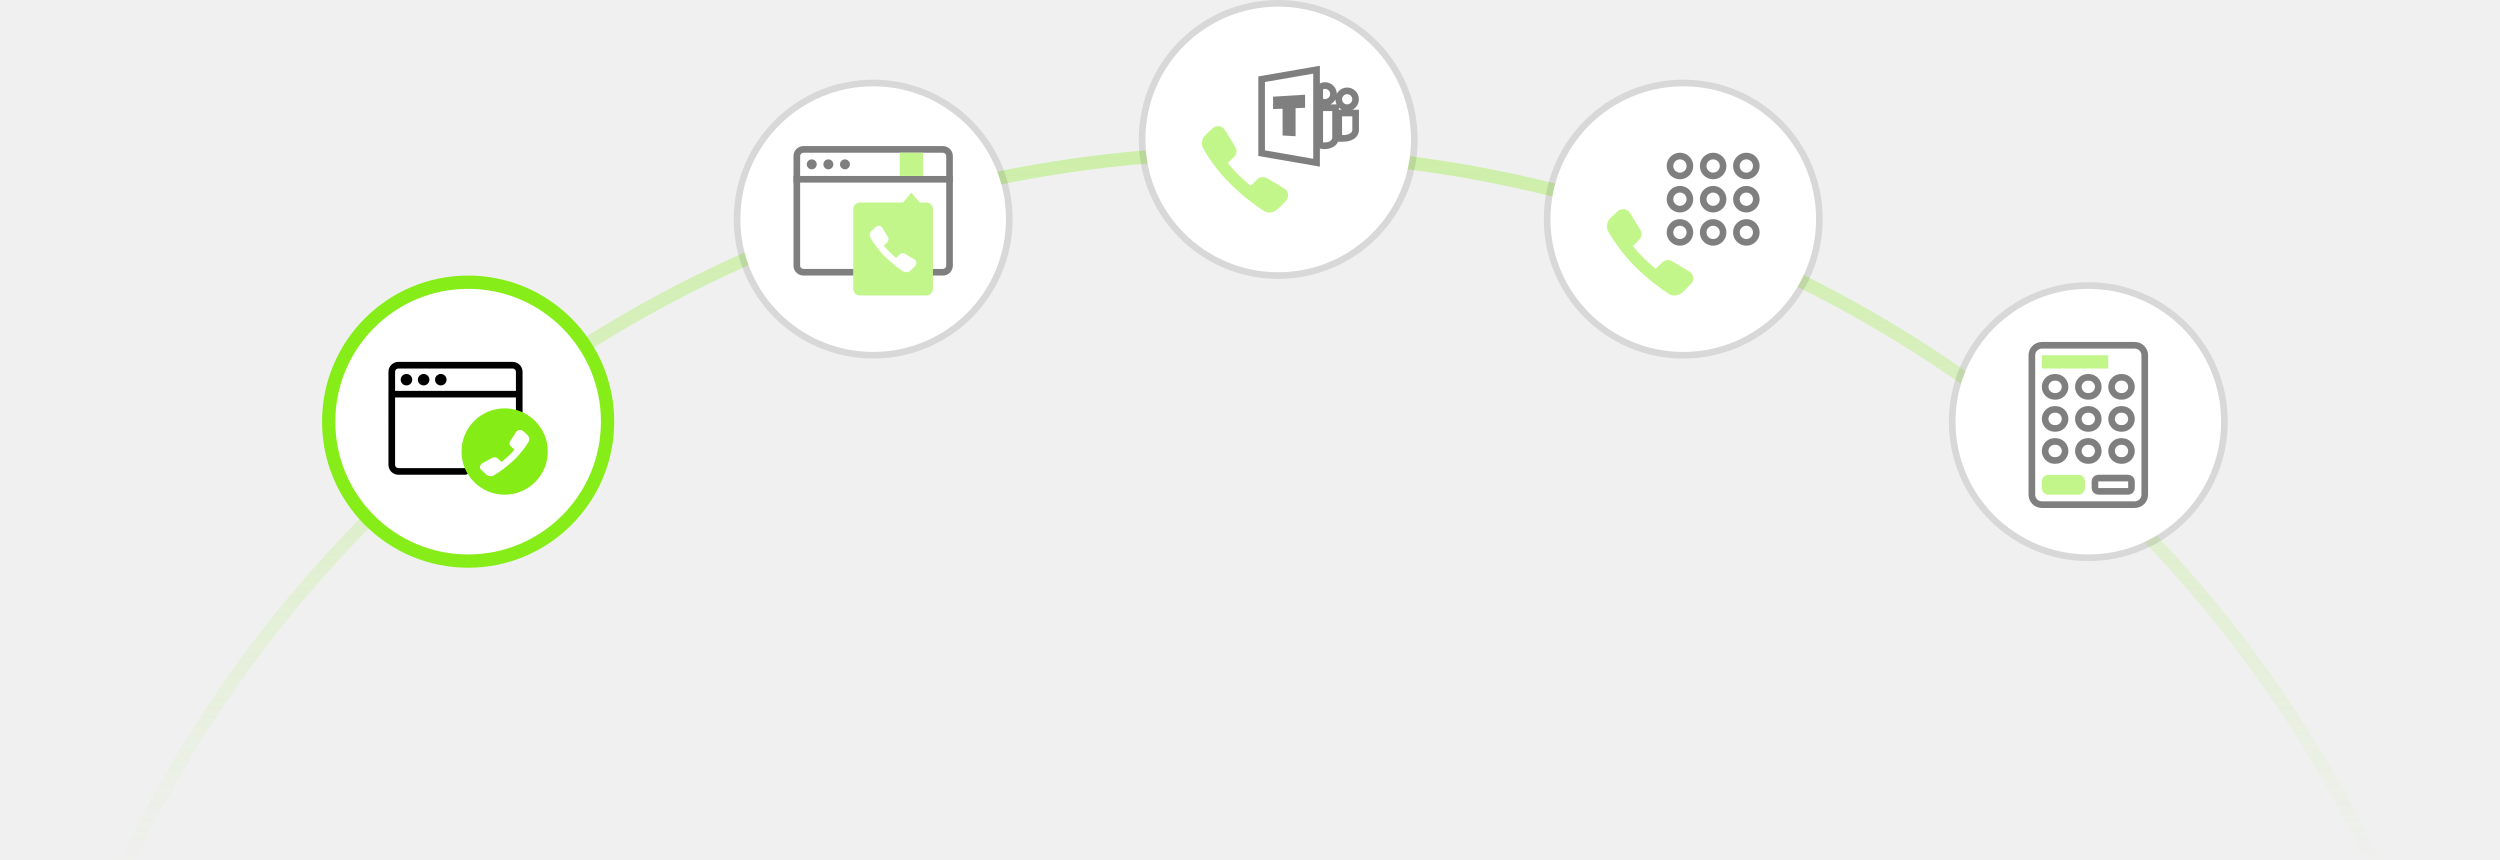
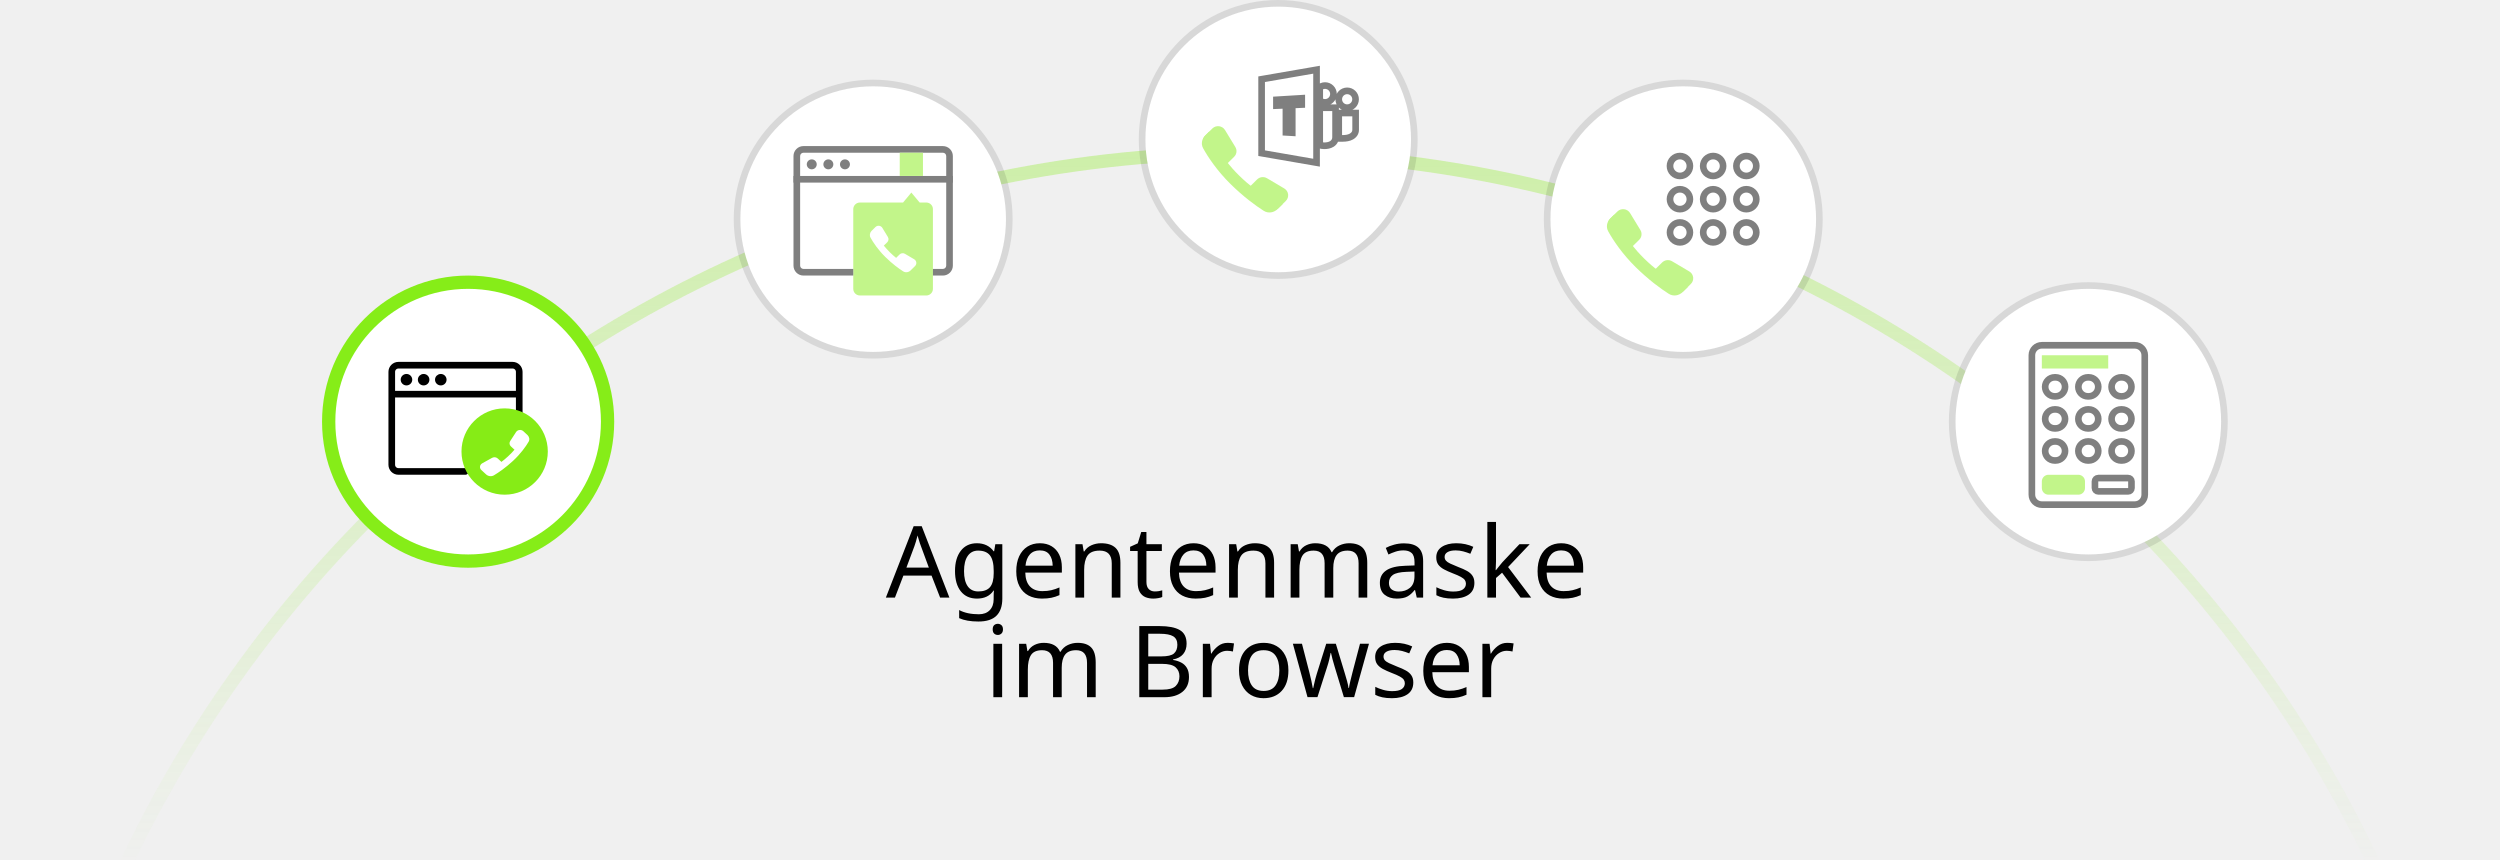
<svg xmlns="http://www.w3.org/2000/svg" width="753" height="259" viewBox="0 0 753 259" fill="none" class="clients-circle-callcenter-software">
  <circle opacity="0.33" cx="376.5" cy="420.5" r="374.5" stroke="url(#paint0_linear)" stroke-width="4" />
  <circle cx="141" cy="127" r="42" fill="white" />
-   <circle cx="141" cy="127" r="42" fill="white" stroke="#86ed18" stroke-width="4" class="circle circle-1" style="transition:all 0.3s ease" />
-   <g opacity="1" class="circle-icon circle-icon-1" style="transition:all 0.3s ease">
+   <circle cx="141" cy="127" r="42" fill="white" stroke="#86ed18" stroke-width="4" class="circle circle-1" style="transition:opacity 0.3s ease" />
+   <g opacity="1" class="circle-icon circle-icon-1">
    <path d="M118.001 118.726V112C118.001 110.895 118.896 110 120.001 110H154.394C155.499 110 156.394 110.895 156.394 112V118.726M118.001 118.726H156.394M118.001 118.726L118 139.994C118 141.099 118.895 141.995 120 141.995H140.151M156.394 118.726L156.394 125.998" stroke="black" stroke-width="2" stroke-miterlimit="10" stroke-linecap="round" stroke-linejoin="round" />
    <path d="M122.428 113.136C121.752 113.137 121.191 113.679 121.191 114.363C121.191 115.048 121.753 115.59 122.43 115.59C123.107 115.59 123.669 115.048 123.669 114.363L123.668 114.359C123.667 114.197 123.634 114.037 123.571 113.888L123.111 114.083L123.571 113.888C123.508 113.739 123.416 113.604 123.301 113.49C123.185 113.377 123.049 113.287 122.899 113.226C122.749 113.165 122.589 113.135 122.428 113.136ZM122.428 113.136C122.429 113.136 122.429 113.136 122.43 113.136V113.636L122.426 113.136C122.427 113.136 122.427 113.136 122.428 113.136ZM127.596 113.136C126.92 113.137 126.36 113.679 126.36 114.363C126.36 115.048 126.921 115.59 127.598 115.59C128.274 115.59 128.837 115.048 128.837 114.363L128.837 114.359C128.835 114.197 128.802 114.037 128.739 113.888C128.676 113.739 128.584 113.604 128.469 113.49C128.353 113.377 128.217 113.287 128.067 113.226C127.917 113.165 127.757 113.135 127.596 113.136ZM127.596 113.136C127.597 113.136 127.597 113.136 127.598 113.136V113.636L127.594 113.136C127.595 113.136 127.596 113.136 127.596 113.136ZM132.765 113.136C132.089 113.137 131.528 113.679 131.528 114.363C131.528 115.048 132.09 115.59 132.767 115.59C133.444 115.59 134.005 115.048 134.005 114.363L134.005 114.359C134.004 114.197 133.971 114.037 133.908 113.888C133.845 113.739 133.753 113.604 133.637 113.49L133.287 113.846L133.637 113.49C133.522 113.377 133.386 113.287 133.235 113.226L133.048 113.689L133.235 113.226C133.086 113.165 132.926 113.135 132.765 113.136ZM132.765 113.136C132.766 113.136 132.766 113.136 132.767 113.136V113.636L132.763 113.136C132.764 113.136 132.764 113.136 132.765 113.136Z" fill="black" stroke="black" stroke-miterlimit="10" stroke-linecap="round" stroke-linejoin="round" />
    <path fill-rule="evenodd" clip-rule="evenodd" d="M152 149C159.18 149 165 143.18 165 136C165 128.82 159.18 123 152 123C144.82 123 139 128.82 139 136C139 143.18 144.82 149 152 149ZM157.628 129.878C156.986 129.284 155.91 129.407 155.442 130.127L153.664 132.867C153.334 133.375 153.42 134.026 153.874 134.445L154.964 135.453C154.397 136.109 153.746 136.79 153.003 137.476C152.331 138.098 151.669 138.645 151.031 139.124L149.921 138.098C149.468 137.679 148.764 137.599 148.214 137.904L145.25 139.548C144.47 139.98 144.338 140.975 144.981 141.569L145.494 142.043L146.204 142.7L146.205 142.7L146.398 142.879C147.038 143.47 148.016 143.615 148.777 143.162C150.18 142.327 152.281 140.884 154.486 138.846C156.798 136.709 158.365 134.507 159.213 133.064C159.596 132.412 159.45 131.631 158.924 131.081C158.901 131.056 158.877 131.033 158.852 131.009L158.836 130.994L158.141 130.353L157.628 129.878Z" fill="#86EC16" />
  </g>
  <circle cx="263" cy="66" r="40" fill="white" />
-   <circle cx="263" cy="66" r="41" stroke="black" stroke-opacity="0.1" stroke-width="2" class="circle circle-2" style="transition:all 0.3s ease" />
-   <g opacity="0.5" class="circle-icon circle-icon-2" style="transition:all 0.3s ease">
+   <circle cx="263" cy="66" r="41" stroke="black" stroke-opacity="0.1" stroke-width="2" class="circle circle-2" style="transition:opacity 0.3s ease" />
+   <g opacity="0.5" class="circle-icon circle-icon-2">
    <line x1="239" y1="54" x2="287" y2="54" stroke="black" stroke-width="2" />
    <path fill-rule="evenodd" clip-rule="evenodd" d="M272 61L274.5 58L277 61H279C280.105 61 281 61.895 281 63V87C281 88.105 280.105 89 279 89H259C257.895 89 257 88.105 257 87V63C257 61.895 257.895 61 259 61H272ZM265.756 68.63C265.316 67.906 264.302 67.783 263.696 68.38L263.213 68.857L262.559 69.502L262.558 69.502L262.543 69.517C262.52 69.54 262.497 69.564 262.476 69.589C261.98 70.141 261.843 70.927 262.203 71.582C263.002 73.032 264.479 75.246 266.658 77.394C268.735 79.443 270.715 80.893 272.037 81.732C272.754 82.188 273.675 82.042 274.279 81.447L274.46 81.268L274.461 81.268L275.131 80.607L275.614 80.131C276.22 79.534 276.095 78.534 275.361 78.1L272.567 76.447C272.049 76.141 271.386 76.221 270.959 76.642L269.913 77.674C269.312 77.192 268.688 76.642 268.054 76.017C267.355 75.327 266.741 74.643 266.207 73.983L267.234 72.97C267.662 72.549 267.743 71.895 267.432 71.384L265.756 68.63Z" fill="#86EC16" />
    <path fill-rule="evenodd" clip-rule="evenodd" d="M242 44C240.343 44 239 45.343 239 47V80C239 81.657 240.343 83 242 83H257V81H242C241.448 81 241 80.552 241 80V47C241 46.448 241.448 46 242 46H284C284.552 46 285 46.448 285 47V80C285 80.552 284.552 81 284 81H281V83H284C285.657 83 287 81.657 287 80V47C287 45.343 285.657 44 284 44H242Z" fill="black" />
    <circle cx="244.5" cy="49.5" r="1.5" fill="black" />
    <circle cx="249.5" cy="49.5" r="1.5" fill="black" />
    <circle cx="254.5" cy="49.5" r="1.5" fill="black" />
    <rect x="271" y="46" width="7" height="7" fill="#86EC16" />
  </g>
  <circle cx="385" cy="42" r="40" fill="white" />
-   <circle cx="385" cy="42" r="41" stroke="black" stroke-opacity="0.1" stroke-width="2" class="circle circle-3" style="transition:all 0.3s ease" />
-   <g opacity="0.5" class="circle-icon circle-icon-3" style="transition:all 0.3s ease">
+   <circle cx="385" cy="42" r="41" stroke="black" stroke-opacity="0.1" stroke-width="2" class="circle circle-3" style="transition:opacity 0.3s ease" />
+   <g opacity="0.5" class="circle-icon circle-icon-3">
    <path d="M373.244 52.889C367.434 47.161 364.829 41.637 364.252 39.592L363.038 40.789C361.992 41.82 361.672 43.371 362.377 44.653C363.86 47.346 366.603 51.457 370.65 55.447C374.509 59.251 378.184 61.944 380.64 63.503C381.972 64.348 383.683 64.078 384.803 62.974L386.386 61.414C384.426 60.959 379.054 58.618 373.244 52.889Z" fill="#86EC16" />
    <path d="M365.15 38.706C366.275 37.597 368.158 37.826 368.976 39.171L372.089 44.285C372.666 45.234 372.514 46.448 371.721 47.231L369.579 49.342C368.454 50.451 366.572 50.223 365.753 48.878L362.641 43.763C362.063 42.814 362.215 41.6 363.009 40.818L365.15 38.706Z" fill="#86EC16" />
    <path d="M387.284 60.528C388.409 59.419 388.177 57.563 386.813 56.756L381.625 53.687C380.663 53.118 379.431 53.268 378.638 54.05L376.496 56.161C375.371 57.27 375.603 59.127 376.967 59.934L382.155 63.002C383.117 63.572 384.349 63.422 385.142 62.64L387.284 60.528Z" fill="#86EC16" />
    <path d="M403.97 31.693L403.261 32.399L403.263 32.401L403.97 31.693ZM404.777 32.238L404.386 33.158L404.391 33.16L404.777 32.238ZM403.425 30.886L402.502 31.272L402.505 31.279L403.425 30.886ZM403.425 28.914L402.504 28.524L402.503 28.528L403.425 28.914ZM404.777 27.562L404.392 26.639L404.385 26.642L404.777 27.562ZM406.749 27.562L407.139 26.641L407.135 26.64L406.749 27.562ZM408.101 28.914L409.024 28.529L409.021 28.523L408.101 28.914ZM408.101 30.886L409.022 31.276L409.023 31.272L408.101 30.886ZM406.749 32.238L407.135 33.161L407.141 33.158L406.749 32.238ZM403.228 34.046V33.046H402.228V34.046H403.228ZM403.228 41.682H402.228V42.682H403.228V41.682ZM408.318 34.046H409.318V33.046H408.318V34.046ZM408.318 39.05H407.318V39.07L407.318 39.089L408.318 39.05ZM407.955 40.316L408.766 40.901L408.774 40.89L408.782 40.879L407.955 40.316ZM407.036 41.127L406.559 40.248L406.558 40.249L407.036 41.127ZM405.802 41.558L405.629 40.573L405.617 40.575L405.802 41.558ZM404.5 41.682V42.682L404.506 42.682L404.5 41.682ZM399.104 30.844L399.111 29.844L399.096 29.844L399.104 30.844ZM400.088 30.646L399.696 29.726L399.695 29.726L400.088 30.646ZM398.121 30.646L398.519 29.728L398.515 29.726L398.121 30.646ZM397.85 30.481L398.443 29.676L398.443 29.676L397.85 30.481ZM397.5 30.264H396.5V30.888L397.061 31.162L397.5 30.264ZM397.5 26.352L397.063 25.452L396.5 25.726V26.352H397.5ZM397.85 26.134L398.443 26.94L398.443 26.94L397.85 26.134ZM398.121 25.97L398.515 26.889L398.517 26.888L398.121 25.97ZM399.1 25.771L399.093 26.771L399.107 26.771L399.1 25.771ZM400.086 25.97L399.693 26.889L399.696 26.89L400.086 25.97ZM401.438 27.322L402.36 26.935L402.358 26.93L401.438 27.322ZM401.439 29.294L402.36 29.684L402.361 29.68L401.439 29.294ZM397.5 43.701H396.5V44.508L397.289 44.678L397.5 43.701ZM397.823 43.781L398.084 42.815L398.084 42.815L397.823 43.781ZM397.5 32.455V31.454H396.5V32.455H397.5ZM402.273 32.455H403.273V31.454H402.273V32.455ZM402.273 41.29H401.273V41.309L401.273 41.328L402.273 41.29ZM401.953 42.556L402.801 43.086L402.807 43.076L402.813 43.065L401.953 42.556ZM401.142 43.361L401.66 44.216L401.665 44.213L401.142 43.361ZM400.054 43.785L399.856 42.805L399.844 42.807L400.054 43.785ZM398.906 43.909L398.901 44.909L398.912 44.909L398.906 43.909ZM398.159 43.854L398.302 42.864L398.295 42.864L398.159 43.854ZM380 46.136H379V46.978L379.829 47.122L380 46.136ZM396.546 49L396.375 49.985L397.546 50.188V49H396.546ZM380 23.864L379.829 22.878L379 23.022V23.864H380ZM396.546 21H397.546V19.812L396.375 20.015L396.546 21ZM392.092 29.591H393.092V28.528L392.031 28.593L392.092 29.591ZM384.456 30.056L384.395 29.058L383.456 29.115V30.056H384.456ZM392.092 31.5L392.136 32.498L393.092 32.456V31.5H392.092ZM389.228 31.627L389.184 30.628L388.228 30.67V31.627H389.228ZM389.228 39.98L389.17 40.978L390.228 41.04V39.98H389.228ZM387.319 39.868H386.319V40.811L387.261 40.866L387.319 39.868ZM387.319 31.702H388.319V30.661L387.279 30.703L387.319 31.702ZM384.456 31.817H383.456V32.858L384.496 32.816L384.456 31.817ZM403.263 32.401C403.586 32.723 403.966 32.98 404.386 33.158L405.169 31.318C404.984 31.239 404.818 31.127 404.677 30.986L403.263 32.401ZM402.505 31.279C402.684 31.697 402.941 32.077 403.261 32.399L404.679 30.988C404.537 30.846 404.423 30.677 404.345 30.493L402.505 31.279ZM402.503 28.528C402.135 29.405 402.135 30.394 402.502 31.272L404.348 30.5C404.187 30.115 404.187 29.683 404.347 29.301L402.503 28.528ZM404.385 26.642C403.54 27.002 402.864 27.675 402.504 28.524L404.346 29.304C404.502 28.936 404.797 28.641 405.169 28.482L404.385 26.642ZM407.135 26.64C406.258 26.272 405.27 26.272 404.392 26.64L405.163 28.485C405.548 28.324 405.98 28.324 406.363 28.484L407.135 26.64ZM409.021 28.523C408.661 27.677 407.988 27.001 407.139 26.641L406.359 28.483C406.728 28.639 407.023 28.934 407.181 29.306L409.021 28.523ZM409.023 31.272C409.391 30.395 409.391 29.407 409.024 28.529L407.178 29.3C407.339 29.685 407.339 30.117 407.179 30.5L409.023 31.272ZM407.141 33.158C407.986 32.798 408.662 32.125 409.022 31.276L407.18 30.496C407.024 30.865 406.729 31.16 406.357 31.318L407.141 33.158ZM404.391 33.16C405.269 33.528 406.257 33.528 407.135 33.161L406.363 31.315C405.978 31.476 405.546 31.476 405.164 31.316L404.391 33.16ZM402.228 34.046V41.682H404.228V34.046H402.228ZM408.318 33.046H403.228V35.046H408.318V33.046ZM409.318 39.05V34.046H407.318V39.05H409.318ZM408.782 40.879C409.155 40.33 409.343 39.675 409.317 39.01L407.318 39.089C407.328 39.326 407.261 39.559 407.128 39.754L408.782 40.879ZM407.512 42.006C408.011 41.736 408.438 41.356 408.766 40.901L407.143 39.732C406.989 39.947 406.788 40.124 406.559 40.248L407.512 42.006ZM405.976 42.543C406.514 42.448 407.032 42.267 407.513 42.006L406.558 40.249C406.268 40.406 405.955 40.516 405.629 40.573L405.976 42.543ZM404.506 42.682C405.001 42.679 405.497 42.633 405.987 42.541L405.617 40.575C405.249 40.645 404.874 40.679 404.495 40.682L404.506 42.682ZM403.228 42.682H404.5V40.682H403.228V42.682ZM399.096 31.844C399.573 31.848 400.044 31.752 400.481 31.565L399.695 29.726C399.509 29.806 399.31 29.846 399.111 29.844L399.096 31.844ZM397.724 31.563C398.164 31.754 398.636 31.848 399.111 31.844L399.096 29.844C398.895 29.846 398.699 29.806 398.519 29.728L397.724 31.563ZM397.258 31.287C397.343 31.349 397.499 31.467 397.728 31.565L398.515 29.726C398.514 29.726 398.515 29.727 398.511 29.724C398.508 29.722 398.502 29.718 398.491 29.71C398.479 29.702 398.465 29.692 398.443 29.676L397.258 31.287ZM397.061 31.162C397.106 31.184 397.137 31.202 397.161 31.218C397.189 31.236 397.213 31.253 397.258 31.287L398.443 29.676C398.343 29.602 398.186 29.486 397.94 29.366L397.061 31.162ZM396.5 26.352V30.264H398.5V26.352H396.5ZM397.257 25.329C397.212 25.363 397.188 25.38 397.161 25.398C397.137 25.413 397.106 25.431 397.063 25.452L397.938 27.25C398.185 27.13 398.343 27.014 398.443 26.94L397.257 25.329ZM397.728 25.05C397.499 25.148 397.342 25.267 397.257 25.329L398.443 26.94C398.465 26.924 398.479 26.914 398.491 26.905C398.502 26.897 398.508 26.893 398.512 26.891C398.516 26.888 398.514 26.889 398.515 26.889L397.728 25.05ZM399.107 24.771C398.631 24.768 398.161 24.864 397.726 25.051L398.517 26.888C398.7 26.809 398.895 26.77 399.093 26.771L399.107 24.771ZM400.479 25.05C400.041 24.863 399.57 24.768 399.093 24.771L399.107 26.771C399.308 26.77 399.507 26.81 399.693 26.889L400.479 25.05ZM402.358 26.93C401.998 26.084 401.325 25.409 400.476 25.049L399.696 26.89C400.064 27.047 400.359 27.341 400.518 27.714L402.358 26.93ZM402.361 29.68C402.729 28.802 402.729 27.814 402.36 26.935L400.516 27.709C400.677 28.093 400.677 28.524 400.517 28.907L402.361 29.68ZM400.48 31.566C401.326 31.205 402 30.532 402.36 29.684L400.518 28.903C400.362 29.273 400.068 29.568 399.696 29.726L400.48 31.566ZM397.289 44.678C397.4 44.702 397.479 44.723 397.562 44.746L398.084 42.815C397.995 42.791 397.875 42.759 397.712 42.724L397.289 44.678ZM396.5 32.455V43.701H398.5V32.455H396.5ZM402.273 31.454H397.5V33.455H402.273V31.454ZM403.273 41.29V32.455H401.273V41.29H403.273ZM402.813 43.065C403.138 42.517 403.296 41.887 403.272 41.253L401.273 41.328C401.283 41.581 401.22 41.831 401.092 42.046L402.813 43.065ZM401.665 44.213C402.127 43.929 402.515 43.543 402.801 43.086L401.105 42.025C400.982 42.222 400.815 42.388 400.619 42.508L401.665 44.213ZM400.251 44.766C400.749 44.666 401.226 44.479 401.66 44.216L400.623 42.506C400.387 42.649 400.127 42.751 399.856 42.805L400.251 44.766ZM398.912 44.909C399.363 44.906 399.817 44.859 400.263 44.763L399.844 42.807C399.537 42.873 399.22 42.907 398.9 42.909L398.912 44.909ZM398.017 44.844C398.311 44.887 398.607 44.908 398.901 44.909L398.911 42.909C398.705 42.908 398.502 42.893 398.302 42.864L398.017 44.844ZM397.562 44.746C397.678 44.777 397.825 44.818 398.024 44.845L398.295 42.864C398.236 42.855 398.198 42.846 398.084 42.815L397.562 44.746ZM379.829 47.122L396.375 49.985L396.716 48.015L380.171 45.151L379.829 47.122ZM379 23.864V46.136H381V23.864H379ZM396.375 20.015L379.829 22.878L380.171 24.849L396.716 21.985L396.375 20.015ZM397.546 49V21H395.546V49H397.546ZM392.031 28.593L384.395 29.058L384.517 31.054L392.153 30.589L392.031 28.593ZM393.092 31.5V29.591H391.092V31.5H393.092ZM389.273 32.626L392.136 32.498L392.047 30.5L389.184 30.628L389.273 32.626ZM390.228 39.98V31.627H388.228V39.98H390.228ZM387.261 40.866L389.17 40.978L389.287 38.981L387.378 38.87L387.261 40.866ZM386.319 31.702V39.868H388.319V31.702H386.319ZM384.496 32.816L387.36 32.701L387.279 30.703L384.416 30.818L384.496 32.816ZM383.456 30.056V31.817H385.456V30.056H383.456Z" fill="black" />
  </g>
  <circle cx="507" cy="66" r="40" fill="white" />
-   <circle cx="507" cy="66" r="41" stroke="black" stroke-opacity="0.1" stroke-width="2" class="circle circle-4" style="transition:all 0.3s ease" />
-   <g opacity="0.5" class="circle-icon circle-icon-4" style="transition:all 0.3s ease">
+   <circle cx="507" cy="66" r="41" stroke="black" stroke-opacity="0.1" stroke-width="2" class="circle circle-4" style="transition:opacity 0.3s ease" />
+   <g opacity="0.5" class="circle-icon circle-icon-4">
    <path d="M495.244 77.889C489.434 72.161 486.829 66.637 486.252 64.591L485.038 65.789C483.992 66.82 483.672 68.371 484.377 69.653C485.86 72.346 488.603 76.457 492.65 80.447C496.509 84.251 500.184 86.944 502.64 88.503C503.972 89.348 505.683 89.078 506.803 87.974L508.386 86.414C506.426 85.959 501.054 83.618 495.244 77.889Z" fill="#86EC16" />
    <path d="M487.15 63.706C488.275 62.597 490.158 62.826 490.976 64.171L494.089 69.285C494.666 70.234 494.514 71.448 493.721 72.231L491.579 74.342C490.454 75.451 488.572 75.223 487.753 73.878L484.641 68.763C484.063 67.814 484.215 66.6 485.009 65.818L487.15 63.706Z" fill="#86EC16" />
    <path d="M509.284 85.528C510.409 84.419 510.177 82.563 508.813 81.756L503.625 78.687C502.663 78.118 501.431 78.268 500.638 79.05L498.496 81.161C497.371 82.27 497.603 84.127 498.967 84.934L504.155 88.002C505.117 88.572 506.349 88.422 507.142 87.64L509.284 85.528Z" fill="#86EC16" />
    <path fill-rule="evenodd" clip-rule="evenodd" d="M504 50C504 51.105 504.895 52 506 52C507.105 52 508 51.105 508 50C508 48.895 507.105 48 506 48C504.895 48 504 48.895 504 50ZM506 46C503.791 46 502 47.791 502 50C502 52.209 503.791 54 506 54C508.209 54 510 52.209 510 50C510 47.791 508.209 46 506 46ZM504 60C504 61.105 504.895 62 506 62C507.105 62 508 61.105 508 60C508 58.895 507.105 58 506 58C504.895 58 504 58.895 504 60ZM506 56C503.791 56 502 57.791 502 60C502 62.209 503.791 64 506 64C508.209 64 510 62.209 510 60C510 57.791 508.209 56 506 56ZM506 72C504.895 72 504 71.105 504 70C504 68.895 504.895 68 506 68C507.105 68 508 68.895 508 70C508 71.105 507.105 72 506 72ZM502 70C502 67.791 503.791 66 506 66C508.209 66 510 67.791 510 70C510 72.209 508.209 74 506 74C503.791 74 502 72.209 502 70ZM514 50C514 51.105 514.895 52 516 52C517.105 52 518 51.105 518 50C518 48.895 517.105 48 516 48C514.895 48 514 48.895 514 50ZM516 46C513.791 46 512 47.791 512 50C512 52.209 513.791 54 516 54C518.209 54 520 52.209 520 50C520 47.791 518.209 46 516 46ZM516 62C514.895 62 514 61.105 514 60C514 58.895 514.895 58 516 58C517.105 58 518 58.895 518 60C518 61.105 517.105 62 516 62ZM512 60C512 57.791 513.791 56 516 56C518.209 56 520 57.791 520 60C520 62.209 518.209 64 516 64C513.791 64 512 62.209 512 60ZM514 70C514 71.105 514.895 72 516 72C517.105 72 518 71.105 518 70C518 68.895 517.105 68 516 68C514.895 68 514 68.895 514 70ZM516 66C513.791 66 512 67.791 512 70C512 72.209 513.791 74 516 74C518.209 74 520 72.209 520 70C520 67.791 518.209 66 516 66ZM526 52C524.895 52 524 51.105 524 50C524 48.895 524.895 48 526 48C527.105 48 528 48.895 528 50C528 51.105 527.105 52 526 52ZM522 50C522 47.791 523.791 46 526 46C528.209 46 530 47.791 530 50C530 52.209 528.209 54 526 54C523.791 54 522 52.209 522 50ZM524 60C524 61.105 524.895 62 526 62C527.105 62 528 61.105 528 60C528 58.895 527.105 58 526 58C524.895 58 524 58.895 524 60ZM526 56C523.791 56 522 57.791 522 60C522 62.209 523.791 64 526 64C528.209 64 530 62.209 530 60C530 57.791 528.209 56 526 56ZM526 72C524.895 72 524 71.105 524 70C524 68.895 524.895 68 526 68C527.105 68 528 68.895 528 70C528 71.105 527.105 72 526 72ZM522 70C522 67.791 523.791 66 526 66C528.209 66 530 67.791 530 70C530 72.209 528.209 74 526 74C523.791 74 522 72.209 522 70Z" fill="black" />
  </g>
  <circle cx="629" cy="127" r="40" fill="white" />
-   <circle cx="629" cy="127" r="41" stroke="black" stroke-opacity="0.1" stroke-width="2" class="circle circle-5" style="transition:all 0.3s ease" />
-   <g opacity="0.5" class="circle-icon circle-icon-5" style="transition:all 0.3s ease">
+   <circle cx="629" cy="127" r="41" stroke="black" stroke-opacity="0.1" stroke-width="2" class="circle circle-5" style="transition:opacity 0.3s ease" />
+   <g opacity="0.5" class="circle-icon circle-icon-5">
    <rect x="615" y="143" width="13" height="6" rx="2" fill="#86EC16" />
    <rect x="631" y="144" width="11" height="4" rx="1" stroke="black" stroke-width="2" />
    <rect x="612" y="104" width="34" height="48" rx="3" stroke="black" stroke-width="2" />
    <line x1="615" y1="109" x2="635" y2="109" stroke="#86EC16" stroke-width="4" />
    <rect x="616" y="113.657" width="6" height="5.726" rx="2.863" stroke="black" stroke-width="2" />
    <rect x="616" y="123.314" width="6" height="5.726" rx="2.863" stroke="black" stroke-width="2" />
    <rect x="616" y="132.972" width="6" height="5.726" rx="2.863" stroke="black" stroke-width="2" />
    <rect x="626" y="113.657" width="6" height="5.726" rx="2.863" stroke="black" stroke-width="2" />
    <rect x="626" y="123.314" width="6" height="5.726" rx="2.863" stroke="black" stroke-width="2" />
    <rect x="626" y="132.972" width="6" height="5.726" rx="2.863" stroke="black" stroke-width="2" />
    <rect x="636" y="113.657" width="6" height="5.726" rx="2.863" stroke="black" stroke-width="2" />
    <rect x="636" y="123.314" width="6" height="5.726" rx="2.863" stroke="black" stroke-width="2" />
    <rect x="636" y="132.972" width="6" height="5.726" rx="2.863" stroke="black" stroke-width="2" />
  </g>
+   <g>
+     <text class="text text-1" x="50%" y="150" opacity="1" style="text-anchor:middle;font-family:'Px Grotesk';transition:opacity 0.3s ease;" font-size="30" fill="black">
+       <tspan x="50%" dy="30">Agentenmaske</tspan>
+       <tspan x="50%" dy="30">im Browser</tspan>
+     </text>
+     <text class="text text-2" x="50%" y="150" opacity="0" style="text-anchor:middle;font-family:'Px Grotesk';transition:opacity 0.3s ease;" font-size="30" fill="black">
+       <tspan x="50%" dy="30">Softphone im</tspan>
+       <tspan x="50%" dy="30">Browser/Desktop</tspan>
+     </text>
+     <text class="text text-3" x="50%" y="150" opacity="0" style="text-anchor:middle;font-family:'Px Grotesk';transition:opacity 0.3s ease;" font-size="30" fill="black">
+       <tspan x="50%" dy="30">Microsoft</tspan>
+       <tspan x="50%" dy="30">Teams Client</tspan>
+     </text>
+     <text class="text text-4" x="50%" y="150" opacity="0" style="text-anchor:middle;font-family:'Px Grotesk';transition:opacity 0.3s ease;" font-size="30" fill="black">
+       <tspan x="50%" dy="30">SIP</tspan>
+       <tspan x="50%" dy="30">Tischtelefon</tspan>
+     </text>
+     <text class="text text-5" x="50%" y="150" opacity="0" style="text-anchor:middle;font-family:'Px Grotesk';transition:opacity 0.3s ease;" font-size="30" fill="black">
+       <tspan x="50%" dy="30">Mobiler</tspan>
+       <tspan x="50%" dy="30">Handyclient</tspan>
+     </text>
+   </g>
  <defs>
    <linearGradient id="paint0_linear" x1="376.5" y1="44" x2="376.5" y2="262" gradientUnits="userSpaceOnUse">
      <stop offset="0" stop-color="#86EC16" />
      <stop offset="1" stop-color="#86EC16" stop-opacity="0" />
    </linearGradient>
    <linearGradient id="paint1_linear" x1="141" y1="87" x2="141" y2="167" gradientUnits="userSpaceOnUse">
      <stop offset="0" stop-color="#AAEA39" />
      <stop offset="1" stop-color="#86EC16" />
    </linearGradient>
  </defs>
</svg>
